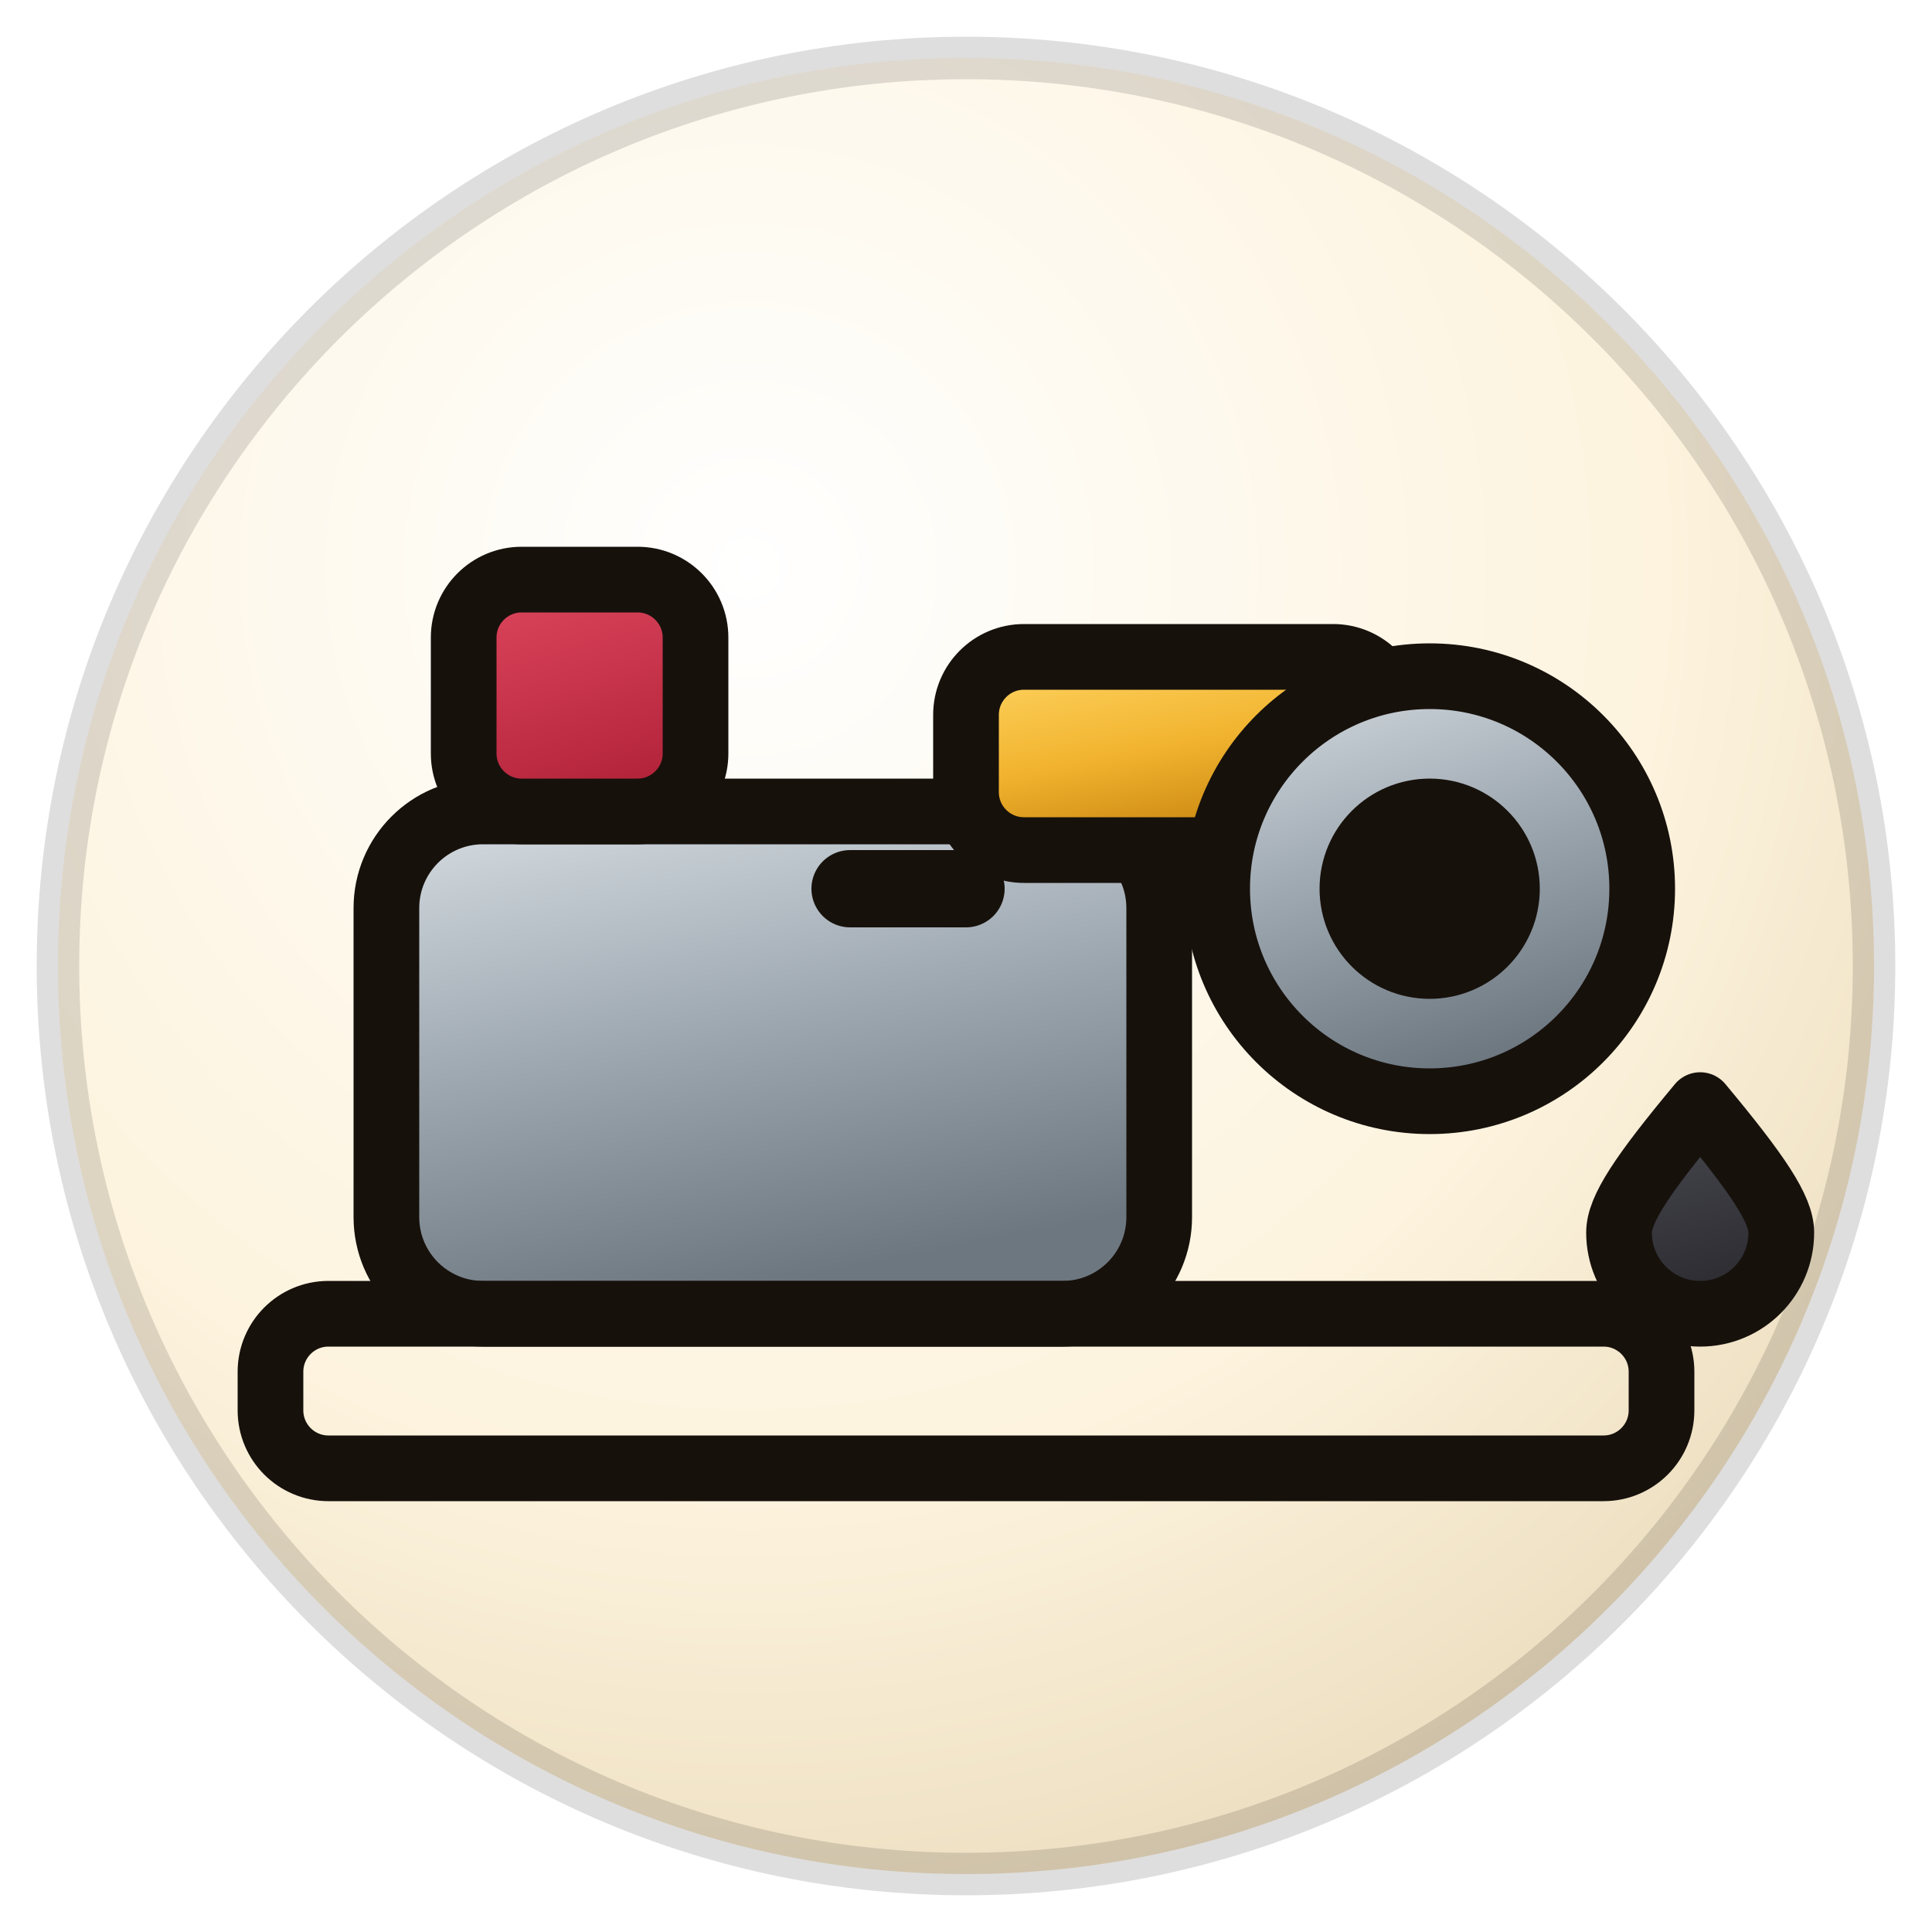
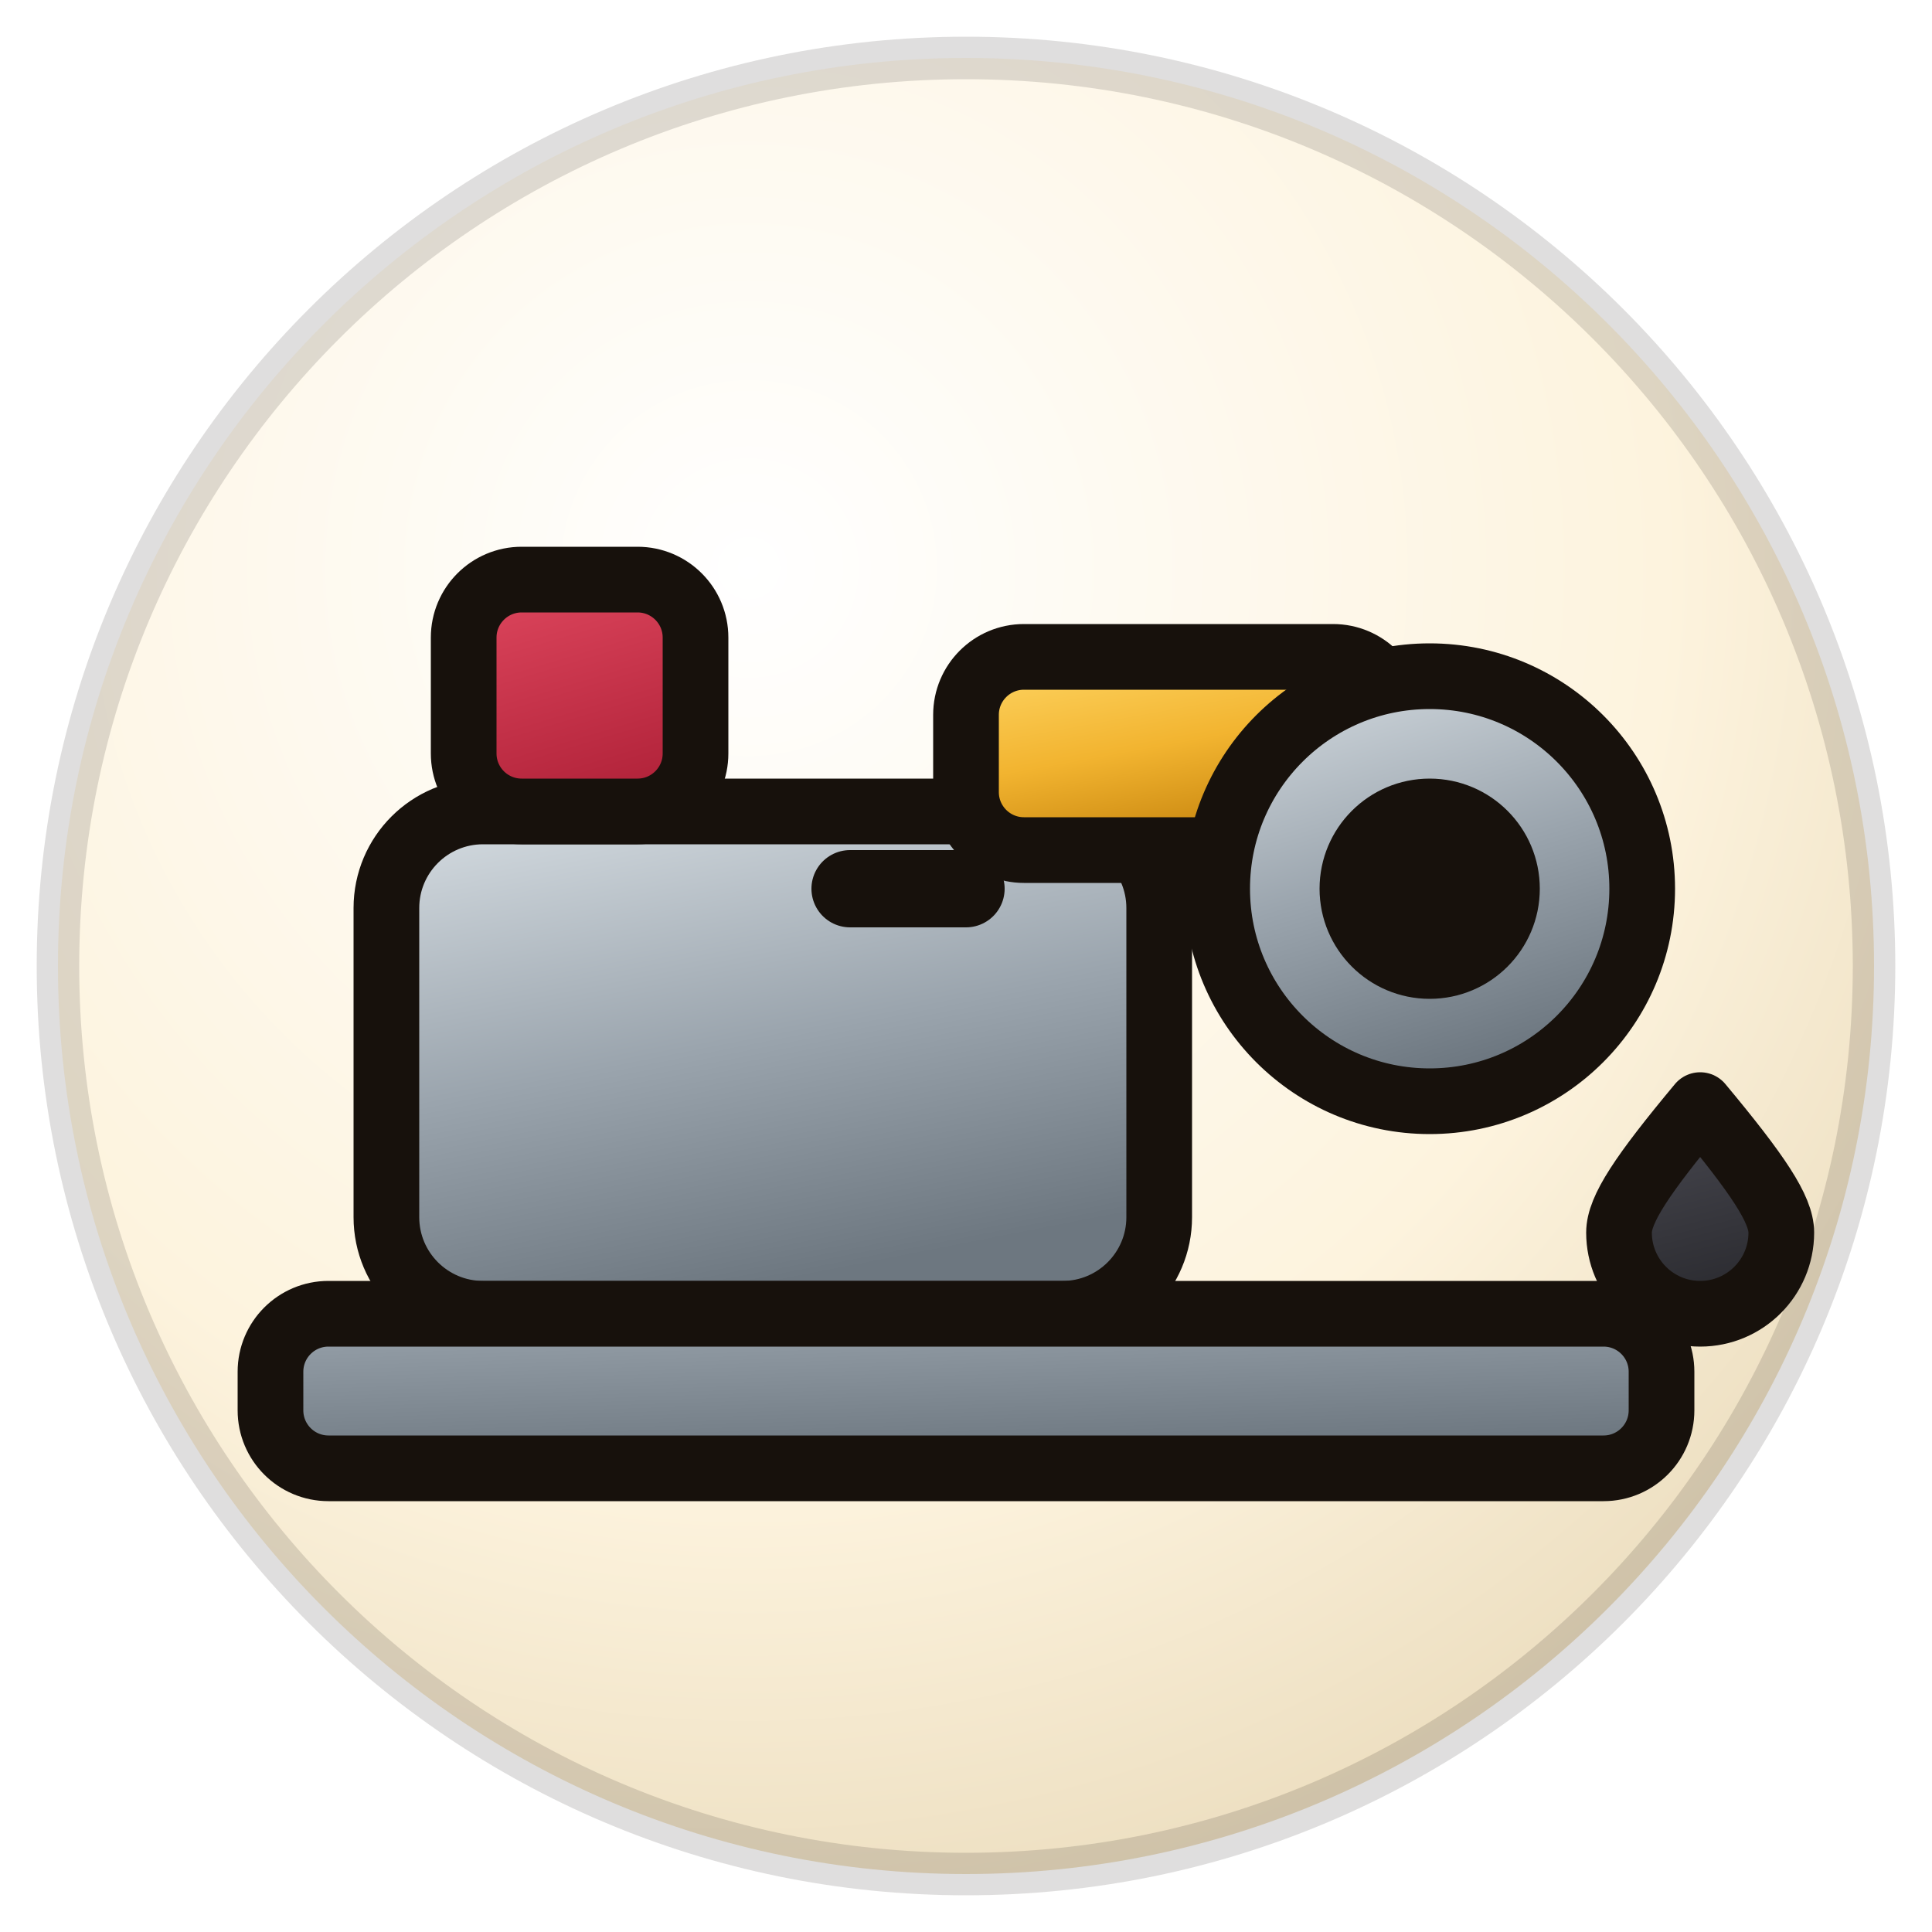
<svg xmlns="http://www.w3.org/2000/svg" viewBox="0 0 100 100" role="img">
  <defs>
    <radialGradient id="soft" cx="38%" cy="28%" r="85%">
      <stop offset="0%" stop-color="#ffffff" stop-opacity="0.98" />
      <stop offset="60%" stop-color="#fdf3dd" stop-opacity="0.98" />
      <stop offset="100%" stop-color="#e6d6b4" stop-opacity="0.98" />
    </radialGradient>
    <linearGradient id="gold" x1="0" y1="0" x2="0.4" y2="1">
      <stop offset="0%" stop-color="#ffd766" />
      <stop offset="55%" stop-color="#f2b430" />
      <stop offset="100%" stop-color="#c8860f" />
    </linearGradient>
    <linearGradient id="green" x1="0" y1="0" x2="0.3" y2="1">
      <stop offset="0%" stop-color="#63d18d" />
      <stop offset="60%" stop-color="#2f9e5f" />
      <stop offset="100%" stop-color="#1d7048" />
    </linearGradient>
    <linearGradient id="oil" x1="0" y1="0" x2="0.2" y2="1">
      <stop offset="0%" stop-color="#4a4a52" />
      <stop offset="100%" stop-color="#2b2b30" />
    </linearGradient>
    <linearGradient id="sky" x1="0" y1="0" x2="0.2" y2="1">
      <stop offset="0%" stop-color="#bfe9ff" />
      <stop offset="100%" stop-color="#6ec6f0" />
    </linearGradient>
    <linearGradient id="crimson" x1="0" y1="0" x2="0.3" y2="1">
      <stop offset="0%" stop-color="#e0485f" />
      <stop offset="100%" stop-color="#b3243b" />
    </linearGradient>
    <linearGradient id="steel" x1="0" y1="0" x2="0.3" y2="1">
      <stop offset="0%" stop-color="#d7dee3" />
      <stop offset="55%" stop-color="#9aa4ad" />
      <stop offset="100%" stop-color="#6d7780" />
    </linearGradient>
    <linearGradient id="purple" x1="0" y1="0" x2="0.3" y2="1">
      <stop offset="0%" stop-color="#a563cc" />
      <stop offset="100%" stop-color="#7b3fa0" />
    </linearGradient>
    <linearGradient id="skin" x1="0" y1="0" x2="0.3" y2="1">
      <stop offset="0%" stop-color="#ffd0ac" />
      <stop offset="100%" stop-color="#f3b98c" />
    </linearGradient>
+     <linearGradient id="steelDark" x1="0" y1="0" x2="0.3" y2="1">
+       <stop offset="0%" stop-color="#9aa4ad" />
+       <stop offset="100%" stop-color="#6d7780" />
+     </linearGradient>
+     <linearGradient id="cream" x1="0" y1="0" x2="0.3" y2="1">
+       <stop offset="0%" stop-color="#ffffff" />
+       <stop offset="100%" stop-color="#fdf3dd" />
+     </linearGradient>
  </defs>
  <circle cx="50" cy="50" r="47" fill="url(#soft)" />
  <circle cx="50" cy="50" r="47" fill="none" stroke="#17110c" stroke-width="2.2" opacity="0.14" />
  <rect x="20" y="42" width="40" height="26" rx="5" fill="url(#steel)" stroke="#17110c" stroke-width="3.4" stroke-linejoin="round" stroke-linecap="round" />
  <rect x="24" y="30" width="12" height="12" rx="3" fill="url(#crimson)" stroke="#17110c" stroke-width="3.4" stroke-linejoin="round" stroke-linecap="round" />
  <rect x="50" y="34" width="22" height="10" rx="3" fill="url(#gold)" stroke="#17110c" stroke-width="3.4" stroke-linejoin="round" stroke-linecap="round" />
  <circle cx="74" cy="46" r="11" fill="url(#steel)" stroke="#17110c" stroke-width="3.4" stroke-linejoin="round" stroke-linecap="round" />
  <circle cx="74" cy="46" r="4" fill="#17110c" stroke="#17110c" stroke-width="3.4" stroke-linejoin="round" stroke-linecap="round" />
  <path d="M44 46L50 46" stroke="#17110c" stroke-width="4" stroke-linecap="round" fill="none" />
  <rect x="14" y="68" width="72" height="8" rx="3" fill="url(#steelDark)" stroke="#17110c" stroke-width="3.4" stroke-linejoin="round" stroke-linecap="round" />
  <path d="M88 57.2c3 3.6 4.2 5.4 4.2 6.6a4.2 4.2 0 0 1 -8.4 0c0 -1.2 1.2 -3 4.2 -6.6Z" fill="url(#oil)" stroke="#17110c" stroke-width="3.4" stroke-linejoin="round" stroke-linecap="round" />
</svg>
